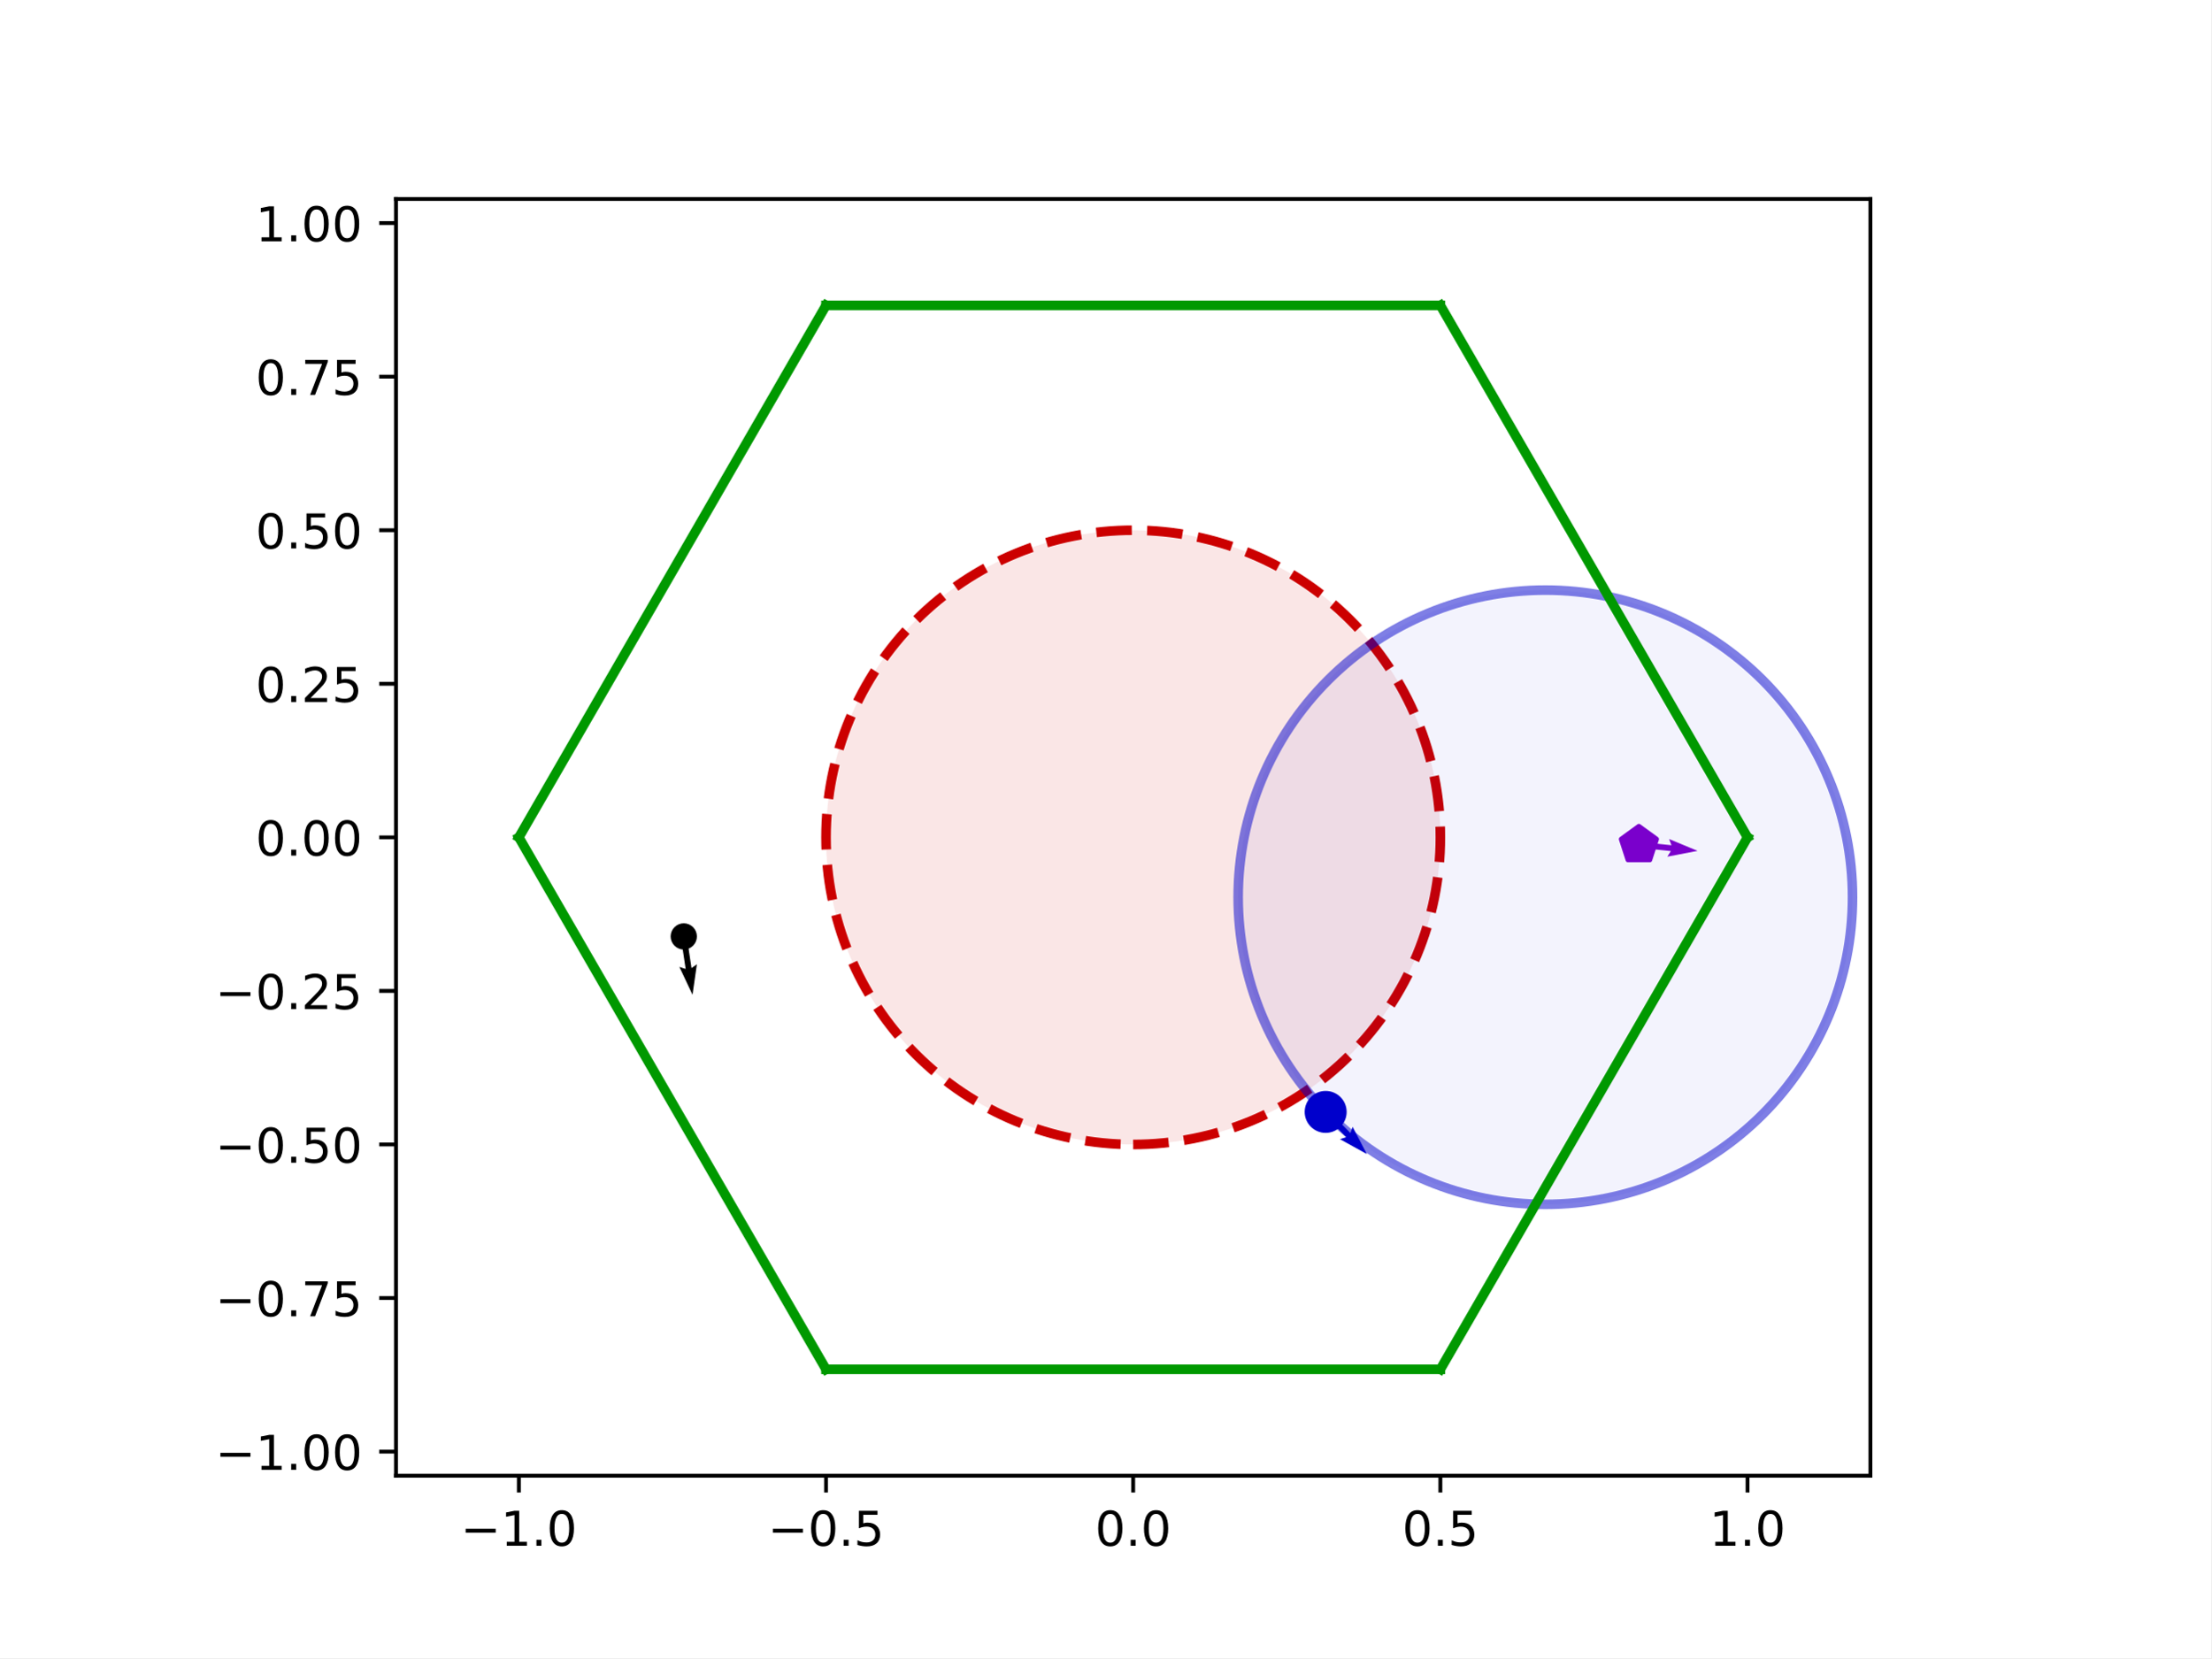
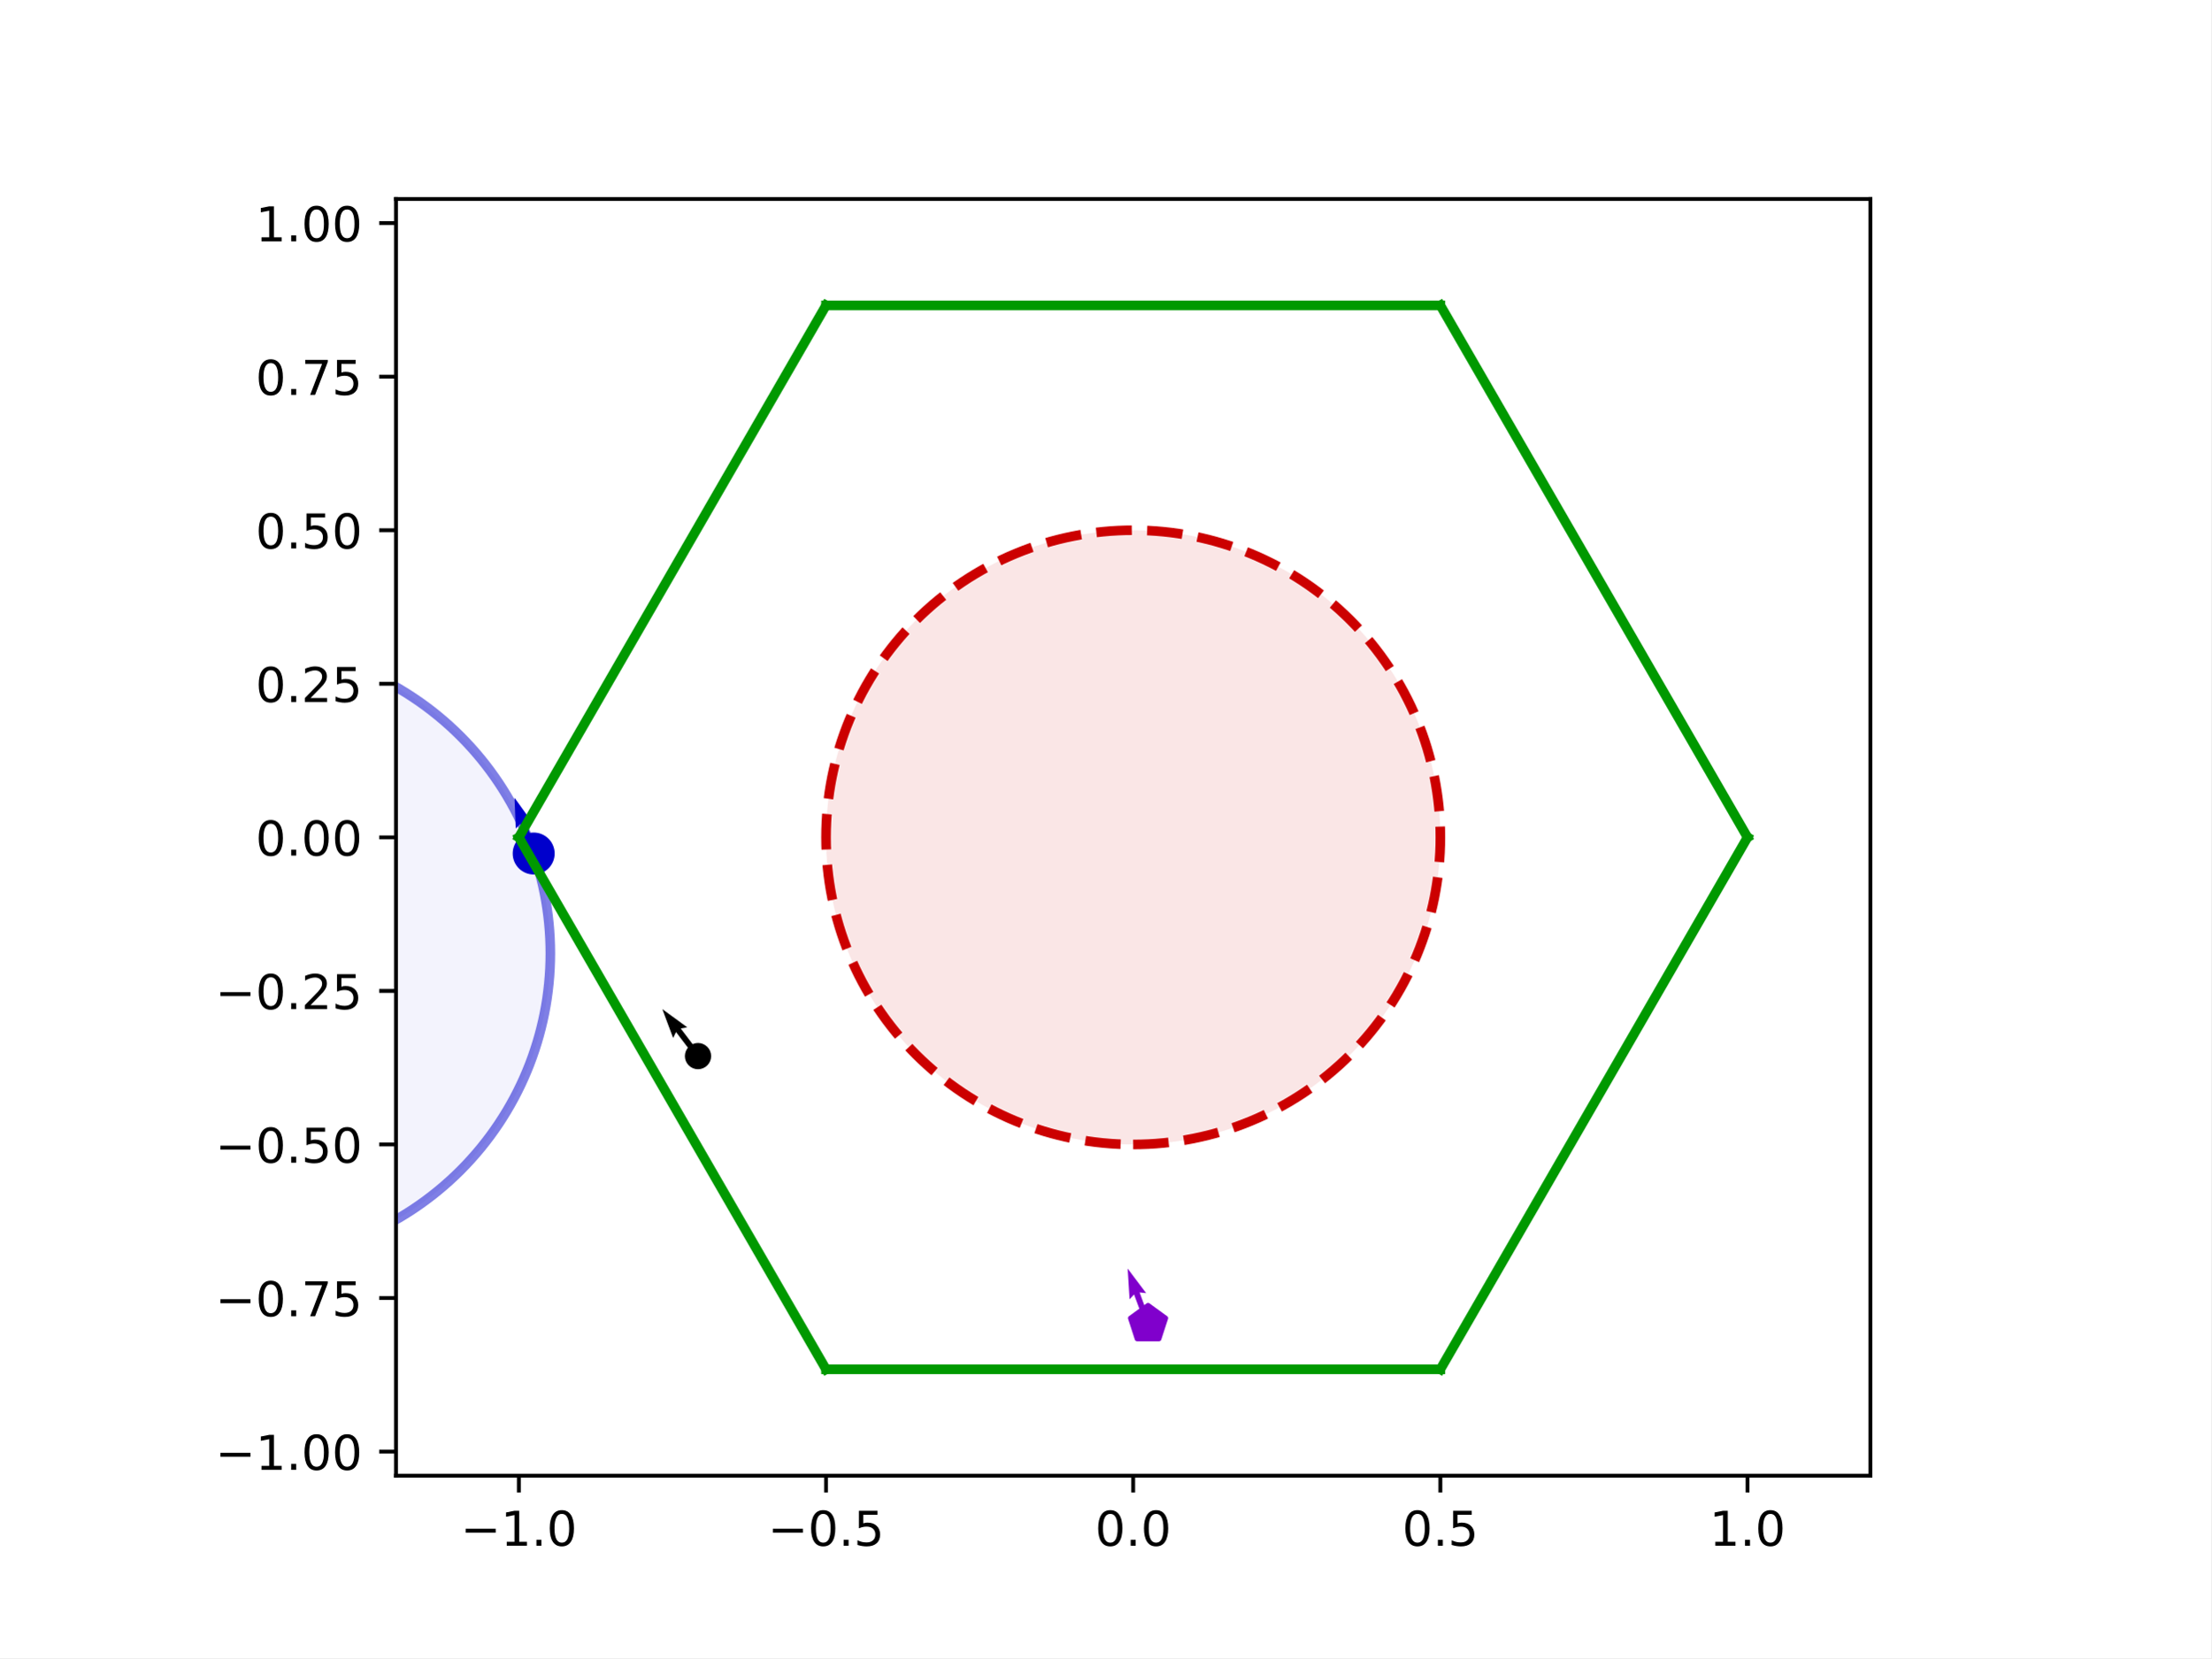
<svg xmlns="http://www.w3.org/2000/svg" xmlns:xlink="http://www.w3.org/1999/xlink" height="345.6pt" version="1.1" viewBox="0 0 460.8 345.6" width="460.8pt">
  <defs>
    <style type="text/css">
*{stroke-linecap:butt;stroke-linejoin:round;}
  </style>
  </defs>
  <g id="figure_1">
    <g id="patch_1">
      <path d="M 0 345.6  L 460.8 345.6  L 460.8 0  L 0 0  z " style="fill:#ffffff;" />
    </g>
    <g id="axes_1">
      <g id="patch_2">
        <path d="M 82.52 307.584  L 389.8 307.584  L 389.8 41.472  L 82.52 41.472  z " style="fill:#ffffff;" />
      </g>
      <g id="PathCollection_1">
        <defs>
-           <path d="M 0 2.236  C 0.593 2.236 1.162 2 1.581 1.581  C 2 1.162 2.236 0.593 2.236 0  C 2.236 -0.593 2 -1.162 1.581 -1.581  C 1.162 -2 0.593 -2.236 0 -2.236  C -0.593 -2.236 -1.162 -2 -1.581 -1.581  C -2 -1.162 -2.236 -0.593 -2.236 0  C -2.236 0.593 -2 1.162 -1.581 1.581  C -1.162 2 -0.593 2.236 0 2.236  z " id="m5598a2c29e" style="stroke:#000000;" />
+           <path d="M 0 2.236  C 0.593 2.236 1.162 2 1.581 1.581  C 2 1.162 2.236 0.593 2.236 0  C 2.236 -0.593 2 -1.162 1.581 -1.581  C 1.162 -2 0.593 -2.236 0 -2.236  C -0.593 -2.236 -1.162 -2 -1.581 -1.581  C -2 -1.162 -2.236 -0.593 -2.236 0  C -2.236 0.593 -2 1.162 -1.581 1.581  C -1.162 2 -0.593 2.236 0 2.236  z " id="m035259cd11" style="stroke:#000000;" />
        </defs>
-         <g clip-path="url(#pf4e7b12c61)">
-           <use style="stroke:#000000;" x="142.497" xlink:href="#m5598a2c29e" y="195.18" />
+         <g clip-path="url(#p8e05e2d8db)">
+           <use style="stroke:#000000;" x="145.463" xlink:href="#m035259cd11" y="220.125" />
        </g>
      </g>
      <g id="Quiver_1">
-         <path clip-path="url(#pf4e7b12c61)" d="M 143.105 195.089  L 144.106 201.775  L 145.23 200.985  L 144.317 207.336  L 141.584 201.531  L 142.89 201.957  L 141.889 195.271  L 143.105 195.089  " />
+         <path clip-path="url(#p8e05e2d8db)" d="M 144.973 220.497  L 140.884 215.114  L 140.277 216.347  L 138.028 210.337  L 143.214 214.116  L 141.863 214.37  L 145.952 219.754  L 144.973 220.497  " />
      </g>
      <g id="PathCollection_2">
        <defs>
-           <path d="M 0 -3.873  L -3.683 -1.197  L -2.276 3.133  L 2.276 3.133  L 3.683 -1.197  z " id="meaefad5769" style="stroke:#8000cc;" />
+           <path d="M 0 -3.873  L -3.683 -1.197  L -2.276 3.133  L 2.276 3.133  L 3.683 -1.197  z " id="mb99a430d7a" style="stroke:#8000cc;" />
        </defs>
-         <g clip-path="url(#pf4e7b12c61)">
-           <use style="fill:#8000cc;stroke:#8000cc;" x="341.551" xlink:href="#meaefad5769" y="176.093" />
+         <g clip-path="url(#p8e05e2d8db)">
+           <use style="fill:#8000cc;stroke:#8000cc;" x="239.257" xlink:href="#mb99a430d7a" y="275.94" />
        </g>
      </g>
      <g id="Quiver_2">
-         <path clip-path="url(#pf4e7b12c61)" d="M 341.614 175.482  L 348.339 176.17  L 347.852 174.885  L 353.778 177.345  L 347.477 178.553  L 348.213 177.393  L 341.488 176.704  L 341.614 175.482  " style="fill:#8000cc;" />
+         <path clip-path="url(#p8e05e2d8db)" d="M 238.68 276.152  L 236.343 269.809  L 235.402 270.811  L 235.007 264.407  L 238.862 269.536  L 237.496 269.384  L 239.834 275.727  L 238.68 276.152  " style="fill:#8000cc;" />
      </g>
      <g id="PathCollection_3">
        <defs>
-           <path d="M 0 3.873  C 1.027 3.873 2.012 3.465 2.739 2.739  C 3.465 2.012 3.873 1.027 3.873 0  C 3.873 -1.027 3.465 -2.012 2.739 -2.739  C 2.012 -3.465 1.027 -3.873 0 -3.873  C -1.027 -3.873 -2.012 -3.465 -2.739 -2.739  C -3.465 -2.012 -3.873 -1.027 -3.873 0  C -3.873 1.027 -3.465 2.012 -2.739 2.739  C -2.012 3.465 -1.027 3.873 0 3.873  z " id="m1d565e7185" style="stroke:#0000cc;" />
+           <path d="M 0 3.873  C 1.027 3.873 2.012 3.465 2.739 2.739  C 3.465 2.012 3.873 1.027 3.873 0  C 3.873 -1.027 3.465 -2.012 2.739 -2.739  C 2.012 -3.465 1.027 -3.873 0 -3.873  C -1.027 -3.873 -2.012 -3.465 -2.739 -2.739  C -3.465 -2.012 -3.873 -1.027 -3.873 0  C -3.873 1.027 -3.465 2.012 -2.739 2.739  C -2.012 3.465 -1.027 3.873 0 3.873  z " id="m42a9177798" style="stroke:#0000cc;" />
        </defs>
-         <g clip-path="url(#pf4e7b12c61)">
-           <use style="fill:#0000cc;stroke:#0000cc;" x="276.273" xlink:href="#m1d565e7185" y="231.756" />
+         <g clip-path="url(#p8e05e2d8db)">
+           <use style="fill:#0000cc;stroke:#0000cc;" x="111.217" xlink:href="#m42a9177798" y="177.898" />
        </g>
      </g>
      <g id="Quiver_3">
-         <path clip-path="url(#pf4e7b12c61)" d="M 276.712 231.327  L 281.437 236.161  L 281.887 234.862  L 284.864 240.546  L 279.25 237.44  L 280.558 237.02  L 275.833 232.186  L 276.712 231.327  " style="fill:#0000cc;" />
+         <path clip-path="url(#p8e05e2d8db)" d="M 110.636 178.098  L 108.439 171.704  L 107.476 172.685  L 107.223 166.274  L 110.964 171.487  L 109.601 171.305  L 111.798 177.698  L 110.636 178.098  " style="fill:#0000cc;" />
      </g>
      <g id="patch_3">
-         <path clip-path="url(#pf4e7b12c61)" d="M 236.16 238.545  C 253.137 238.545 269.422 231.799 281.427 219.795  C 293.431 207.79 300.177 191.505 300.177 174.528  C 300.177 157.551 293.431 141.266 281.427 129.261  C 269.422 117.257 253.137 110.511 236.16 110.511  C 219.183 110.511 202.898 117.257 190.893 129.261  C 178.889 141.266 172.143 157.551 172.143 174.528  C 172.143 191.505 178.889 207.79 190.893 219.795  C 202.898 231.799 219.183 238.545 236.16 238.545  z " style="fill:#cc0000;fill-opacity:0.1;stroke:#cc0000;stroke-dasharray:7.4,3.2;stroke-dashoffset:0;stroke-linejoin:miter;stroke-width:2;" />
+         <path clip-path="url(#p8e05e2d8db)" d="M 236.16 238.545  C 253.137 238.545 269.422 231.799 281.427 219.795  C 293.431 207.79 300.177 191.505 300.177 174.528  C 300.177 157.551 293.431 141.266 281.427 129.261  C 269.422 117.257 253.137 110.511 236.16 110.511  C 219.183 110.511 202.898 117.257 190.893 129.261  C 178.889 141.266 172.143 157.551 172.143 174.528  C 172.143 191.505 178.889 207.79 190.893 219.795  C 202.898 231.799 219.183 238.545 236.16 238.545  z " style="fill:#cc0000;fill-opacity:0.1;stroke:#cc0000;stroke-dasharray:7.4,3.2;stroke-dashoffset:0;stroke-linejoin:miter;stroke-width:2;" />
      </g>
      <g id="patch_4">
-         <path clip-path="url(#pf4e7b12c61)" d="M 322.054 251.027  C 339.031 251.027 355.316 244.282 367.321 232.277  C 379.325 220.272 386.071 203.988 386.071 187.01  C 386.071 170.033 379.325 153.748 367.321 141.744  C 355.316 129.739 339.031 122.994 322.054 122.994  C 305.077 122.994 288.792 129.739 276.787 141.744  C 264.783 153.748 258.037 170.033 258.037 187.01  C 258.037 203.988 264.783 220.272 276.787 232.277  C 288.792 244.282 305.077 251.027 322.054 251.027  z " style="fill:#0000cc;fill-opacity:0.05;stroke:#0000cc;stroke-linejoin:miter;stroke-opacity:0.5;stroke-width:2;" />
+         <path clip-path="url(#p8e05e2d8db)" d="M 50.674 262.715  C 67.651 262.715 83.935 255.97 95.94 243.965  C 107.945 231.96 114.69 215.676 114.69 198.699  C 114.69 181.721 107.945 165.437 95.94 153.432  C 83.935 141.427 67.651 134.682 50.674 134.682  C 33.696 134.682 17.412 141.427 5.407 153.432  C -6.598 165.437 -13.343 181.721 -13.343 198.699  C -13.343 215.676 -6.598 231.96 5.407 243.965  C 17.412 255.97 33.696 262.715 50.674 262.715  z " style="fill:#0000cc;fill-opacity:0.05;stroke:#0000cc;stroke-linejoin:miter;stroke-opacity:0.5;stroke-width:2;" />
      </g>
      <g id="matplotlib.axis_1">
        <g id="xtick_1">
          <g id="line2d_1">
            <defs>
-               <path d="M 0 0  L 0 3.5  " id="mce2200b1fc" style="stroke:#000000;stroke-width:0.8;" />
-             </defs>
-             <g>
-               <use style="stroke:#000000;stroke-width:0.8;" x="108.127" xlink:href="#mce2200b1fc" y="307.584" />
+               <path d="M 0 0  L 0 3.5  " id="m2a856f93ed" style="stroke:#000000;stroke-width:0.8;" />
+             </defs>
+             <g>
+               <use style="stroke:#000000;stroke-width:0.8;" x="108.127" xlink:href="#m2a856f93ed" y="307.584" />
            </g>
          </g>
          <g id="text_1">
            <defs>
              <path d="M 10.594 35.5  L 73.188 35.5  L 73.188 27.203  L 10.594 27.203  z " id="DejaVuSans-8722" />
              <path d="M 12.406 8.297  L 28.516 8.297  L 28.516 63.922  L 10.984 60.406  L 10.984 69.391  L 28.422 72.906  L 38.281 72.906  L 38.281 8.297  L 54.391 8.297  L 54.391 0  L 12.406 0  z " id="DejaVuSans-49" />
              <path d="M 10.688 12.406  L 21 12.406  L 21 0  L 10.688 0  z " id="DejaVuSans-46" />
              <path d="M 31.781 66.406  Q 24.172 66.406 20.328 58.906  Q 16.5 51.422 16.5 36.375  Q 16.5 21.391 20.328 13.891  Q 24.172 6.391 31.781 6.391  Q 39.453 6.391 43.281 13.891  Q 47.125 21.391 47.125 36.375  Q 47.125 51.422 43.281 58.906  Q 39.453 66.406 31.781 66.406  z M 31.781 74.219  Q 44.047 74.219 50.516 64.516  Q 56.984 54.828 56.984 36.375  Q 56.984 17.969 50.516 8.266  Q 44.047 -1.422 31.781 -1.422  Q 19.531 -1.422 13.062 8.266  Q 6.594 17.969 6.594 36.375  Q 6.594 54.828 13.062 64.516  Q 19.531 74.219 31.781 74.219  z " id="DejaVuSans-48" />
            </defs>
            <g transform="translate(95.9854 322.1824)scale(0.1 -0.1)">
              <use xlink:href="#DejaVuSans-8722" />
              <use x="83.789" xlink:href="#DejaVuSans-49" />
              <use x="147.412" xlink:href="#DejaVuSans-46" />
              <use x="179.199" xlink:href="#DejaVuSans-48" />
            </g>
          </g>
        </g>
        <g id="xtick_2">
          <g id="line2d_2">
            <g>
-               <use style="stroke:#000000;stroke-width:0.8;" x="172.143" xlink:href="#mce2200b1fc" y="307.584" />
+               <use style="stroke:#000000;stroke-width:0.8;" x="172.143" xlink:href="#m2a856f93ed" y="307.584" />
            </g>
          </g>
          <g id="text_2">
            <defs>
              <path d="M 10.797 72.906  L 49.516 72.906  L 49.516 64.594  L 19.828 64.594  L 19.828 46.734  Q 21.969 47.469 24.109 47.828  Q 26.266 48.188 28.422 48.188  Q 40.625 48.188 47.75 41.5  Q 54.891 34.812 54.891 23.391  Q 54.891 11.625 47.562 5.094  Q 40.234 -1.422 26.906 -1.422  Q 22.312 -1.422 17.547 -0.641  Q 12.797 0.141 7.719 1.703  L 7.719 11.625  Q 12.109 9.234 16.797 8.062  Q 21.484 6.891 26.703 6.891  Q 35.156 6.891 40.078 11.328  Q 45.016 15.766 45.016 23.391  Q 45.016 31 40.078 35.438  Q 35.156 39.891 26.703 39.891  Q 22.75 39.891 18.812 39.016  Q 14.891 38.141 10.797 36.281  z " id="DejaVuSans-53" />
            </defs>
            <g transform="translate(160.002 322.1824)scale(0.1 -0.1)">
              <use xlink:href="#DejaVuSans-8722" />
              <use x="83.789" xlink:href="#DejaVuSans-48" />
              <use x="147.412" xlink:href="#DejaVuSans-46" />
              <use x="179.199" xlink:href="#DejaVuSans-53" />
            </g>
          </g>
        </g>
        <g id="xtick_3">
          <g id="line2d_3">
            <g>
-               <use style="stroke:#000000;stroke-width:0.8;" x="236.16" xlink:href="#mce2200b1fc" y="307.584" />
+               <use style="stroke:#000000;stroke-width:0.8;" x="236.16" xlink:href="#m2a856f93ed" y="307.584" />
            </g>
          </g>
          <g id="text_3">
            <g transform="translate(228.2084 322.1824)scale(0.1 -0.1)">
              <use xlink:href="#DejaVuSans-48" />
              <use x="63.623" xlink:href="#DejaVuSans-46" />
              <use x="95.41" xlink:href="#DejaVuSans-48" />
            </g>
          </g>
        </g>
        <g id="xtick_4">
          <g id="line2d_4">
            <g>
-               <use style="stroke:#000000;stroke-width:0.8;" x="300.177" xlink:href="#mce2200b1fc" y="307.584" />
+               <use style="stroke:#000000;stroke-width:0.8;" x="300.177" xlink:href="#m2a856f93ed" y="307.584" />
            </g>
          </g>
          <g id="text_4">
            <g transform="translate(292.225 322.1824)scale(0.1 -0.1)">
              <use xlink:href="#DejaVuSans-48" />
              <use x="63.623" xlink:href="#DejaVuSans-46" />
              <use x="95.41" xlink:href="#DejaVuSans-53" />
            </g>
          </g>
        </g>
        <g id="xtick_5">
          <g id="line2d_5">
            <g>
-               <use style="stroke:#000000;stroke-width:0.8;" x="364.193" xlink:href="#mce2200b1fc" y="307.584" />
+               <use style="stroke:#000000;stroke-width:0.8;" x="364.193" xlink:href="#m2a856f93ed" y="307.584" />
            </g>
          </g>
          <g id="text_5">
            <g transform="translate(356.2416 322.1824)scale(0.1 -0.1)">
              <use xlink:href="#DejaVuSans-49" />
              <use x="63.623" xlink:href="#DejaVuSans-46" />
              <use x="95.41" xlink:href="#DejaVuSans-48" />
            </g>
          </g>
        </g>
      </g>
      <g id="matplotlib.axis_2">
        <g id="ytick_1">
          <g id="line2d_6">
            <defs>
-               <path d="M 0 0  L -3.5 0  " id="m696c4e8de2" style="stroke:#000000;stroke-width:0.8;" />
-             </defs>
-             <g>
-               <use style="stroke:#000000;stroke-width:0.8;" x="82.52" xlink:href="#m696c4e8de2" y="302.561" />
+               <path d="M 0 0  L -3.5 0  " id="m00626feb62" style="stroke:#000000;stroke-width:0.8;" />
+             </defs>
+             <g>
+               <use style="stroke:#000000;stroke-width:0.8;" x="82.52" xlink:href="#m00626feb62" y="302.561" />
            </g>
          </g>
          <g id="text_6">
            <g transform="translate(44.87485 306.3604)scale(0.1 -0.1)">
              <use xlink:href="#DejaVuSans-8722" />
              <use x="83.789" xlink:href="#DejaVuSans-49" />
              <use x="147.412" xlink:href="#DejaVuSans-46" />
              <use x="179.199" xlink:href="#DejaVuSans-48" />
              <use x="242.822" xlink:href="#DejaVuSans-48" />
            </g>
          </g>
        </g>
        <g id="ytick_2">
          <g id="line2d_7">
            <g>
-               <use style="stroke:#000000;stroke-width:0.8;" x="82.52" xlink:href="#m696c4e8de2" y="270.553" />
+               <use style="stroke:#000000;stroke-width:0.8;" x="82.52" xlink:href="#m00626feb62" y="270.553" />
            </g>
          </g>
          <g id="text_7">
            <defs>
              <path d="M 8.203 72.906  L 55.078 72.906  L 55.078 68.703  L 28.609 0  L 18.312 0  L 43.219 64.594  L 8.203 64.594  z " id="DejaVuSans-55" />
            </defs>
            <g transform="translate(44.87485 274.3521)scale(0.1 -0.1)">
              <use xlink:href="#DejaVuSans-8722" />
              <use x="83.789" xlink:href="#DejaVuSans-48" />
              <use x="147.412" xlink:href="#DejaVuSans-46" />
              <use x="179.199" xlink:href="#DejaVuSans-55" />
              <use x="242.822" xlink:href="#DejaVuSans-53" />
            </g>
          </g>
        </g>
        <g id="ytick_3">
          <g id="line2d_8">
            <g>
-               <use style="stroke:#000000;stroke-width:0.8;" x="82.52" xlink:href="#m696c4e8de2" y="238.545" />
+               <use style="stroke:#000000;stroke-width:0.8;" x="82.52" xlink:href="#m00626feb62" y="238.545" />
            </g>
          </g>
          <g id="text_8">
            <g transform="translate(44.87485 242.3438)scale(0.1 -0.1)">
              <use xlink:href="#DejaVuSans-8722" />
              <use x="83.789" xlink:href="#DejaVuSans-48" />
              <use x="147.412" xlink:href="#DejaVuSans-46" />
              <use x="179.199" xlink:href="#DejaVuSans-53" />
              <use x="242.822" xlink:href="#DejaVuSans-48" />
            </g>
          </g>
        </g>
        <g id="ytick_4">
          <g id="line2d_9">
            <g>
-               <use style="stroke:#000000;stroke-width:0.8;" x="82.52" xlink:href="#m696c4e8de2" y="206.536" />
+               <use style="stroke:#000000;stroke-width:0.8;" x="82.52" xlink:href="#m00626feb62" y="206.536" />
            </g>
          </g>
          <g id="text_9">
            <defs>
              <path d="M 19.188 8.297  L 53.609 8.297  L 53.609 0  L 7.328 0  L 7.328 8.297  Q 12.938 14.109 22.625 23.891  Q 32.328 33.688 34.812 36.531  Q 39.547 41.844 41.422 45.531  Q 43.312 49.219 43.312 52.781  Q 43.312 58.594 39.234 62.25  Q 35.156 65.922 28.609 65.922  Q 23.969 65.922 18.812 64.312  Q 13.672 62.703 7.812 59.422  L 7.812 69.391  Q 13.766 71.781 18.938 73  Q 24.125 74.219 28.422 74.219  Q 39.75 74.219 46.484 68.547  Q 53.219 62.891 53.219 53.422  Q 53.219 48.922 51.531 44.891  Q 49.859 40.875 45.406 35.406  Q 44.188 33.984 37.641 27.219  Q 31.109 20.453 19.188 8.297  z " id="DejaVuSans-50" />
            </defs>
            <g transform="translate(44.87485 210.3355)scale(0.1 -0.1)">
              <use xlink:href="#DejaVuSans-8722" />
              <use x="83.789" xlink:href="#DejaVuSans-48" />
              <use x="147.412" xlink:href="#DejaVuSans-46" />
              <use x="179.199" xlink:href="#DejaVuSans-50" />
              <use x="242.822" xlink:href="#DejaVuSans-53" />
            </g>
          </g>
        </g>
        <g id="ytick_5">
          <g id="line2d_10">
            <g>
-               <use style="stroke:#000000;stroke-width:0.8;" x="82.52" xlink:href="#m696c4e8de2" y="174.528" />
+               <use style="stroke:#000000;stroke-width:0.8;" x="82.52" xlink:href="#m00626feb62" y="174.528" />
            </g>
          </g>
          <g id="text_10">
            <g transform="translate(53.25454 178.3272)scale(0.1 -0.1)">
              <use xlink:href="#DejaVuSans-48" />
              <use x="63.623" xlink:href="#DejaVuSans-46" />
              <use x="95.41" xlink:href="#DejaVuSans-48" />
              <use x="159.033" xlink:href="#DejaVuSans-48" />
            </g>
          </g>
        </g>
        <g id="ytick_6">
          <g id="line2d_11">
            <g>
-               <use style="stroke:#000000;stroke-width:0.8;" x="82.52" xlink:href="#m696c4e8de2" y="142.52" />
+               <use style="stroke:#000000;stroke-width:0.8;" x="82.52" xlink:href="#m00626feb62" y="142.52" />
            </g>
          </g>
          <g id="text_11">
            <g transform="translate(53.25454 146.3189)scale(0.1 -0.1)">
              <use xlink:href="#DejaVuSans-48" />
              <use x="63.623" xlink:href="#DejaVuSans-46" />
              <use x="95.41" xlink:href="#DejaVuSans-50" />
              <use x="159.033" xlink:href="#DejaVuSans-53" />
            </g>
          </g>
        </g>
        <g id="ytick_7">
          <g id="line2d_12">
            <g>
-               <use style="stroke:#000000;stroke-width:0.8;" x="82.52" xlink:href="#m696c4e8de2" y="110.511" />
+               <use style="stroke:#000000;stroke-width:0.8;" x="82.52" xlink:href="#m00626feb62" y="110.511" />
            </g>
          </g>
          <g id="text_12">
            <g transform="translate(53.25454 114.3106)scale(0.1 -0.1)">
              <use xlink:href="#DejaVuSans-48" />
              <use x="63.623" xlink:href="#DejaVuSans-46" />
              <use x="95.41" xlink:href="#DejaVuSans-53" />
              <use x="159.033" xlink:href="#DejaVuSans-48" />
            </g>
          </g>
        </g>
        <g id="ytick_8">
          <g id="line2d_13">
            <g>
-               <use style="stroke:#000000;stroke-width:0.8;" x="82.52" xlink:href="#m696c4e8de2" y="78.503" />
+               <use style="stroke:#000000;stroke-width:0.8;" x="82.52" xlink:href="#m00626feb62" y="78.503" />
            </g>
          </g>
          <g id="text_13">
            <g transform="translate(53.25454 82.30232)scale(0.1 -0.1)">
              <use xlink:href="#DejaVuSans-48" />
              <use x="63.623" xlink:href="#DejaVuSans-46" />
              <use x="95.41" xlink:href="#DejaVuSans-55" />
              <use x="159.033" xlink:href="#DejaVuSans-53" />
            </g>
          </g>
        </g>
        <g id="ytick_9">
          <g id="line2d_14">
            <g>
-               <use style="stroke:#000000;stroke-width:0.8;" x="82.52" xlink:href="#m696c4e8de2" y="46.495" />
+               <use style="stroke:#000000;stroke-width:0.8;" x="82.52" xlink:href="#m00626feb62" y="46.495" />
            </g>
          </g>
          <g id="text_14">
            <g transform="translate(53.25454 50.29402)scale(0.1 -0.1)">
              <use xlink:href="#DejaVuSans-49" />
              <use x="63.623" xlink:href="#DejaVuSans-46" />
              <use x="95.41" xlink:href="#DejaVuSans-48" />
              <use x="159.033" xlink:href="#DejaVuSans-48" />
            </g>
          </g>
        </g>
      </g>
      <g id="line2d_15">
-         <path clip-path="url(#pf4e7b12c61)" d="M 300.177 63.648  L 172.143 63.648  " style="fill:none;stroke:#009900;stroke-linecap:square;stroke-width:2;" />
+         <path clip-path="url(#p8e05e2d8db)" d="M 300.177 63.648  L 172.143 63.648  " style="fill:none;stroke:#009900;stroke-linecap:square;stroke-width:2;" />
      </g>
      <g id="line2d_16">
-         <path clip-path="url(#pf4e7b12c61)" d="M 172.143 63.648  L 108.127 174.528  " style="fill:none;stroke:#009900;stroke-linecap:square;stroke-width:2;" />
+         <path clip-path="url(#p8e05e2d8db)" d="M 172.143 63.648  L 108.127 174.528  " style="fill:none;stroke:#009900;stroke-linecap:square;stroke-width:2;" />
      </g>
      <g id="line2d_17">
-         <path clip-path="url(#pf4e7b12c61)" d="M 108.127 174.528  L 172.143 285.408  " style="fill:none;stroke:#009900;stroke-linecap:square;stroke-width:2;" />
+         <path clip-path="url(#p8e05e2d8db)" d="M 108.127 174.528  L 172.143 285.408  " style="fill:none;stroke:#009900;stroke-linecap:square;stroke-width:2;" />
      </g>
      <g id="line2d_18">
-         <path clip-path="url(#pf4e7b12c61)" d="M 172.143 285.408  L 300.177 285.408  " style="fill:none;stroke:#009900;stroke-linecap:square;stroke-width:2;" />
+         <path clip-path="url(#p8e05e2d8db)" d="M 172.143 285.408  L 300.177 285.408  " style="fill:none;stroke:#009900;stroke-linecap:square;stroke-width:2;" />
      </g>
      <g id="line2d_19">
-         <path clip-path="url(#pf4e7b12c61)" d="M 300.177 285.408  L 364.193 174.528  " style="fill:none;stroke:#009900;stroke-linecap:square;stroke-width:2;" />
+         <path clip-path="url(#p8e05e2d8db)" d="M 300.177 285.408  L 364.193 174.528  " style="fill:none;stroke:#009900;stroke-linecap:square;stroke-width:2;" />
      </g>
      <g id="line2d_20">
-         <path clip-path="url(#pf4e7b12c61)" d="M 364.193 174.528  L 300.177 63.648  " style="fill:none;stroke:#009900;stroke-linecap:square;stroke-width:2;" />
+         <path clip-path="url(#p8e05e2d8db)" d="M 364.193 174.528  L 300.177 63.648  " style="fill:none;stroke:#009900;stroke-linecap:square;stroke-width:2;" />
      </g>
      <g id="patch_5">
        <path d="M 82.52 307.584  L 82.52 41.472  " style="fill:none;stroke:#000000;stroke-linecap:square;stroke-linejoin:miter;stroke-width:0.8;" />
      </g>
      <g id="patch_6">
        <path d="M 389.8 307.584  L 389.8 41.472  " style="fill:none;stroke:#000000;stroke-linecap:square;stroke-linejoin:miter;stroke-width:0.8;" />
      </g>
      <g id="patch_7">
        <path d="M 82.52 307.584  L 389.8 307.584  " style="fill:none;stroke:#000000;stroke-linecap:square;stroke-linejoin:miter;stroke-width:0.8;" />
      </g>
      <g id="patch_8">
        <path d="M 82.52 41.472  L 389.8 41.472  " style="fill:none;stroke:#000000;stroke-linecap:square;stroke-linejoin:miter;stroke-width:0.8;" />
      </g>
    </g>
  </g>
  <defs>
-     <clipPath id="pf4e7b12c61">
+     <clipPath id="p8e05e2d8db">
      <rect height="266.112" width="307.28" x="82.52" y="41.472" />
    </clipPath>
  </defs>
</svg>
